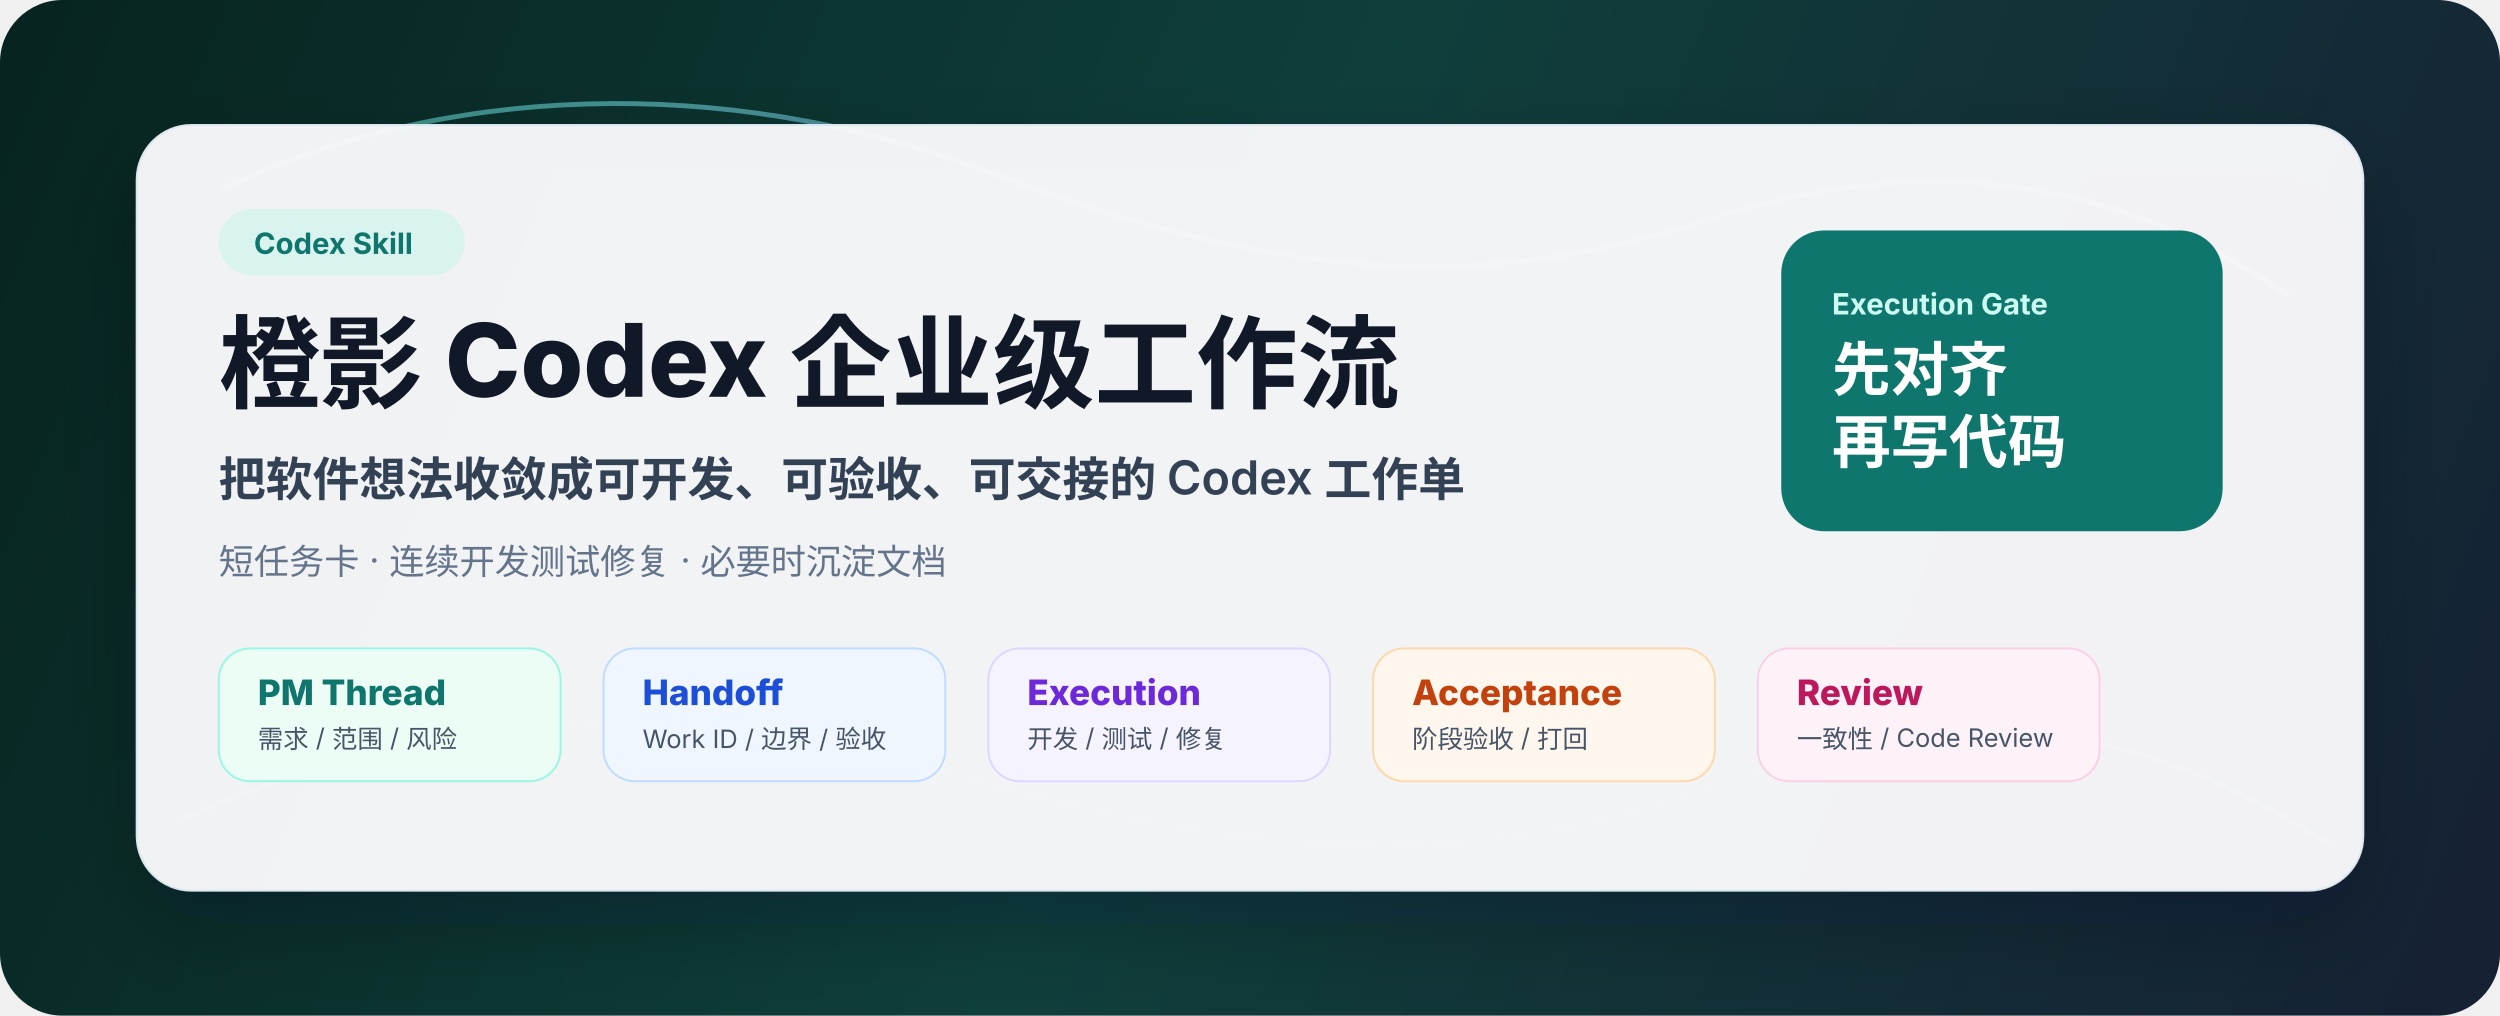
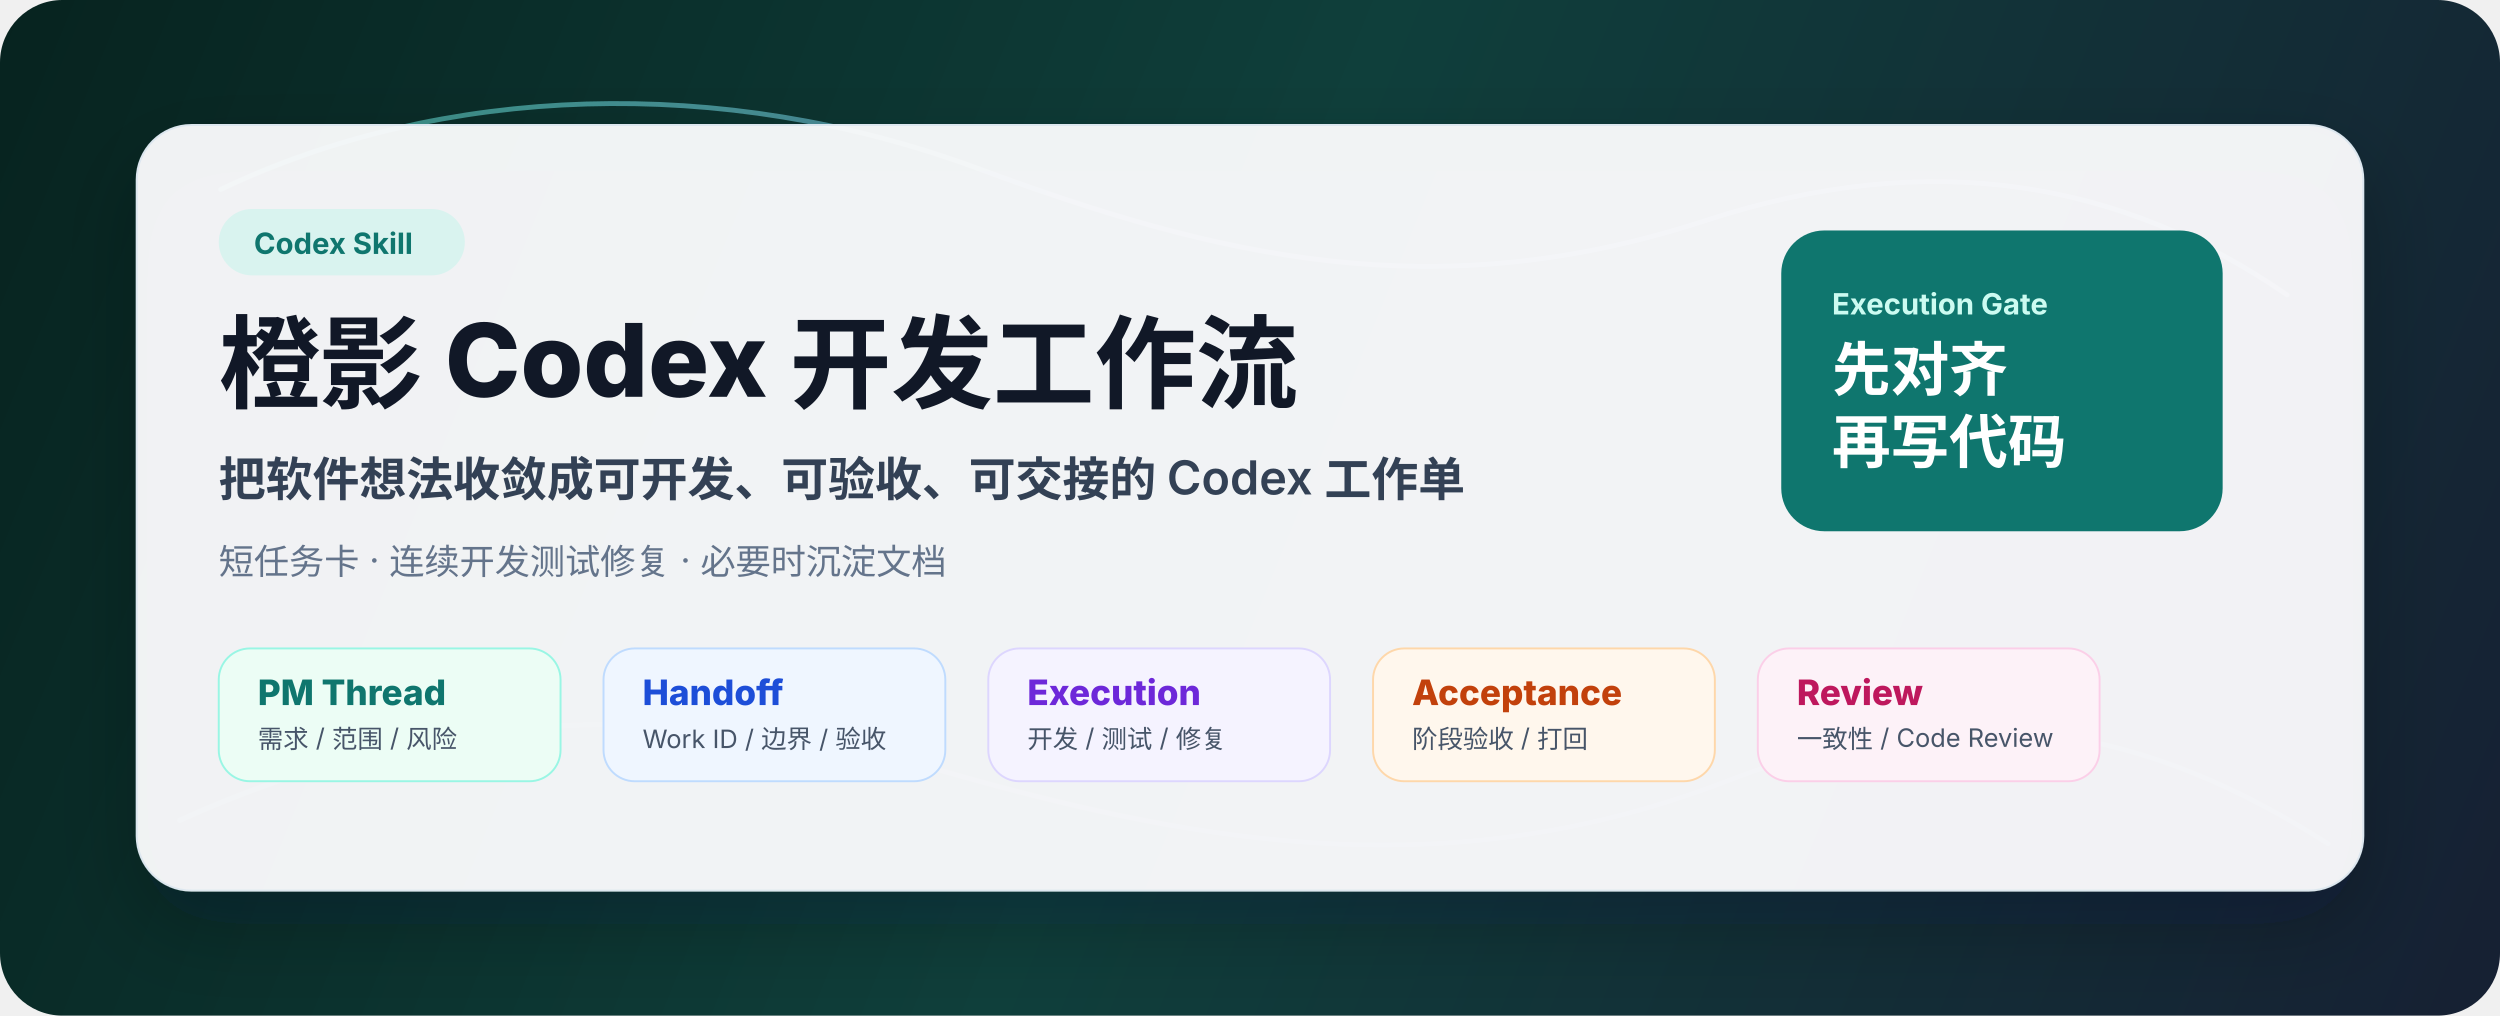
<svg xmlns="http://www.w3.org/2000/svg" width="1280" height="520" viewBox="0 0 1280 520" fill="none" role="img" aria-labelledby="title desc">
  <defs>
    <linearGradient id="bg" x1="0" y1="0" x2="1280" y2="520" gradientUnits="userSpaceOnUse">
      <stop stop-color="#07231F" />
      <stop offset="0.48" stop-color="#0F3F3B" />
      <stop offset="1" stop-color="#162033" />
    </linearGradient>
    <linearGradient id="accent" x1="100" y1="72" x2="1160" y2="450" gradientUnits="userSpaceOnUse">
      <stop stop-color="#5EEAD4" />
      <stop offset="0.5" stop-color="#93C5FD" />
      <stop offset="1" stop-color="#C4B5FD" />
    </linearGradient>
    <filter id="softShadow" x="-20%" y="-20%" width="140%" height="140%">
      <feDropShadow dx="0" dy="18" stdDeviation="22" flood-color="#020617" flood-opacity="0.26" />
    </filter>
  </defs>
  <rect width="1280" height="520" rx="32" fill="url(#bg)" />
  <path d="M113 97C226 43 370 38 500 86C624 132 735 158 873 113C989 75 1087 93 1171 151" stroke="url(#accent)" stroke-width="2.5" stroke-linecap="round" opacity="0.55" />
  <path d="M92 420C213 365 342 355 487 396C621 434 746 453 884 400C1008 352 1101 374 1192 432" stroke="url(#accent)" stroke-width="2.5" stroke-linecap="round" opacity="0.32" />
  <g filter="url(#softShadow)">
    <rect x="70" y="64" width="1140" height="392" rx="28" fill="#F8FAFC" fill-opacity="0.96" />
    <rect x="70" y="64" width="1140" height="392" rx="28" stroke="#DDE7EF" />
  </g>
  <g transform="translate(112 107)">
    <rect x="0" y="0" width="126" height="34" rx="17" fill="#D9F3EF" />
    <text x="18" y="23" fill="#0F766E" font-family="Inter, ui-sans-serif, system-ui, -apple-system, BlinkMacSystemFont, 'Segoe UI', sans-serif" font-size="15" font-weight="700">Codex Skill</text>
-     <text x="0" y="98" fill="#111827" font-family="Inter, ui-sans-serif, system-ui, -apple-system, BlinkMacSystemFont, 'Segoe UI', sans-serif" font-size="52" font-weight="800" letter-spacing="0">橙影 Codex 企业级工作流</text>
+     <text x="0" y="98" fill="#111827" font-family="Inter, ui-sans-serif, system-ui, -apple-system, BlinkMacSystemFont, 'Segoe UI', sans-serif" font-size="52" font-weight="800" letter-spacing="0">橙影 Codex 开发工作流</text>
    <text x="0" y="147" fill="#334155" font-family="Inter, ui-sans-serif, system-ui, -apple-system, BlinkMacSystemFont, 'Segoe UI', sans-serif" font-size="24" font-weight="600">把软件想法收敛成可开发、可验收、可交接的 Codex 工作单</text>
    <text x="0" y="187" fill="#64748B" font-family="Inter, ui-sans-serif, system-ui, -apple-system, BlinkMacSystemFont, 'Segoe UI', sans-serif" font-size="18">短任务卡 · 连续开发测试修复 · 必要时沉淀文档</text>
  </g>
  <g transform="translate(112 332)">
    <rect x="0" y="0" width="175" height="68" rx="16" fill="#ECFDF5" stroke="#99F6E4" />
    <text x="20" y="29" fill="#0F766E" font-family="Inter, ui-sans-serif, system-ui" font-size="18" font-weight="800">PM Thread</text>
    <text x="20" y="51" fill="#475569" font-family="Inter, ui-sans-serif, system-ui" font-size="13">需求 / 范围 / 风险</text>
    <rect x="197" y="0" width="175" height="68" rx="16" fill="#EFF6FF" stroke="#BFDBFE" />
    <text x="217" y="29" fill="#1D4ED8" font-family="Inter, ui-sans-serif, system-ui" font-size="18" font-weight="800">Handoff</text>
    <text x="217" y="51" fill="#475569" font-family="Inter, ui-sans-serif, system-ui" font-size="13">Work ID / 边界 / 验收</text>
    <rect x="394" y="0" width="175" height="68" rx="16" fill="#F5F3FF" stroke="#DDD6FE" />
    <text x="414" y="29" fill="#6D28D9" font-family="Inter, ui-sans-serif, system-ui" font-size="18" font-weight="800">Execution</text>
    <text x="414" y="51" fill="#475569" font-family="Inter, ui-sans-serif, system-ui" font-size="13">开发 / 测试 / 修复</text>
    <rect x="591" y="0" width="175" height="68" rx="16" fill="#FFF7ED" stroke="#FED7AA" />
    <text x="611" y="29" fill="#C2410C" font-family="Inter, ui-sans-serif, system-ui" font-size="18" font-weight="800">Acceptance</text>
    <text x="611" y="51" fill="#475569" font-family="Inter, ui-sans-serif, system-ui" font-size="13">阶段验收 / 打回</text>
    <rect x="788" y="0" width="175" height="68" rx="16" fill="#FDF2F8" stroke="#FBCFE8" />
    <text x="808" y="29" fill="#BE185D" font-family="Inter, ui-sans-serif, system-ui" font-size="18" font-weight="800">Review</text>
    <text x="808" y="51" fill="#475569" font-family="Inter, ui-sans-serif, system-ui" font-size="13">一致性 / Code Review</text>
  </g>
  <g transform="translate(912 118)">
    <rect x="0" y="0" width="226" height="154" rx="22" fill="#0F766E" />
    <text x="26" y="43" fill="#CCFBF1" font-family="Inter, ui-sans-serif, system-ui" font-size="15" font-weight="700">Execution Gate</text>
    <text x="26" y="82" fill="white" font-family="Inter, ui-sans-serif, system-ui" font-size="30" font-weight="800">先对齐</text>
    <text x="26" y="119" fill="white" font-family="Inter, ui-sans-serif, system-ui" font-size="30" font-weight="800">再写代码</text>
  </g>
</svg>
